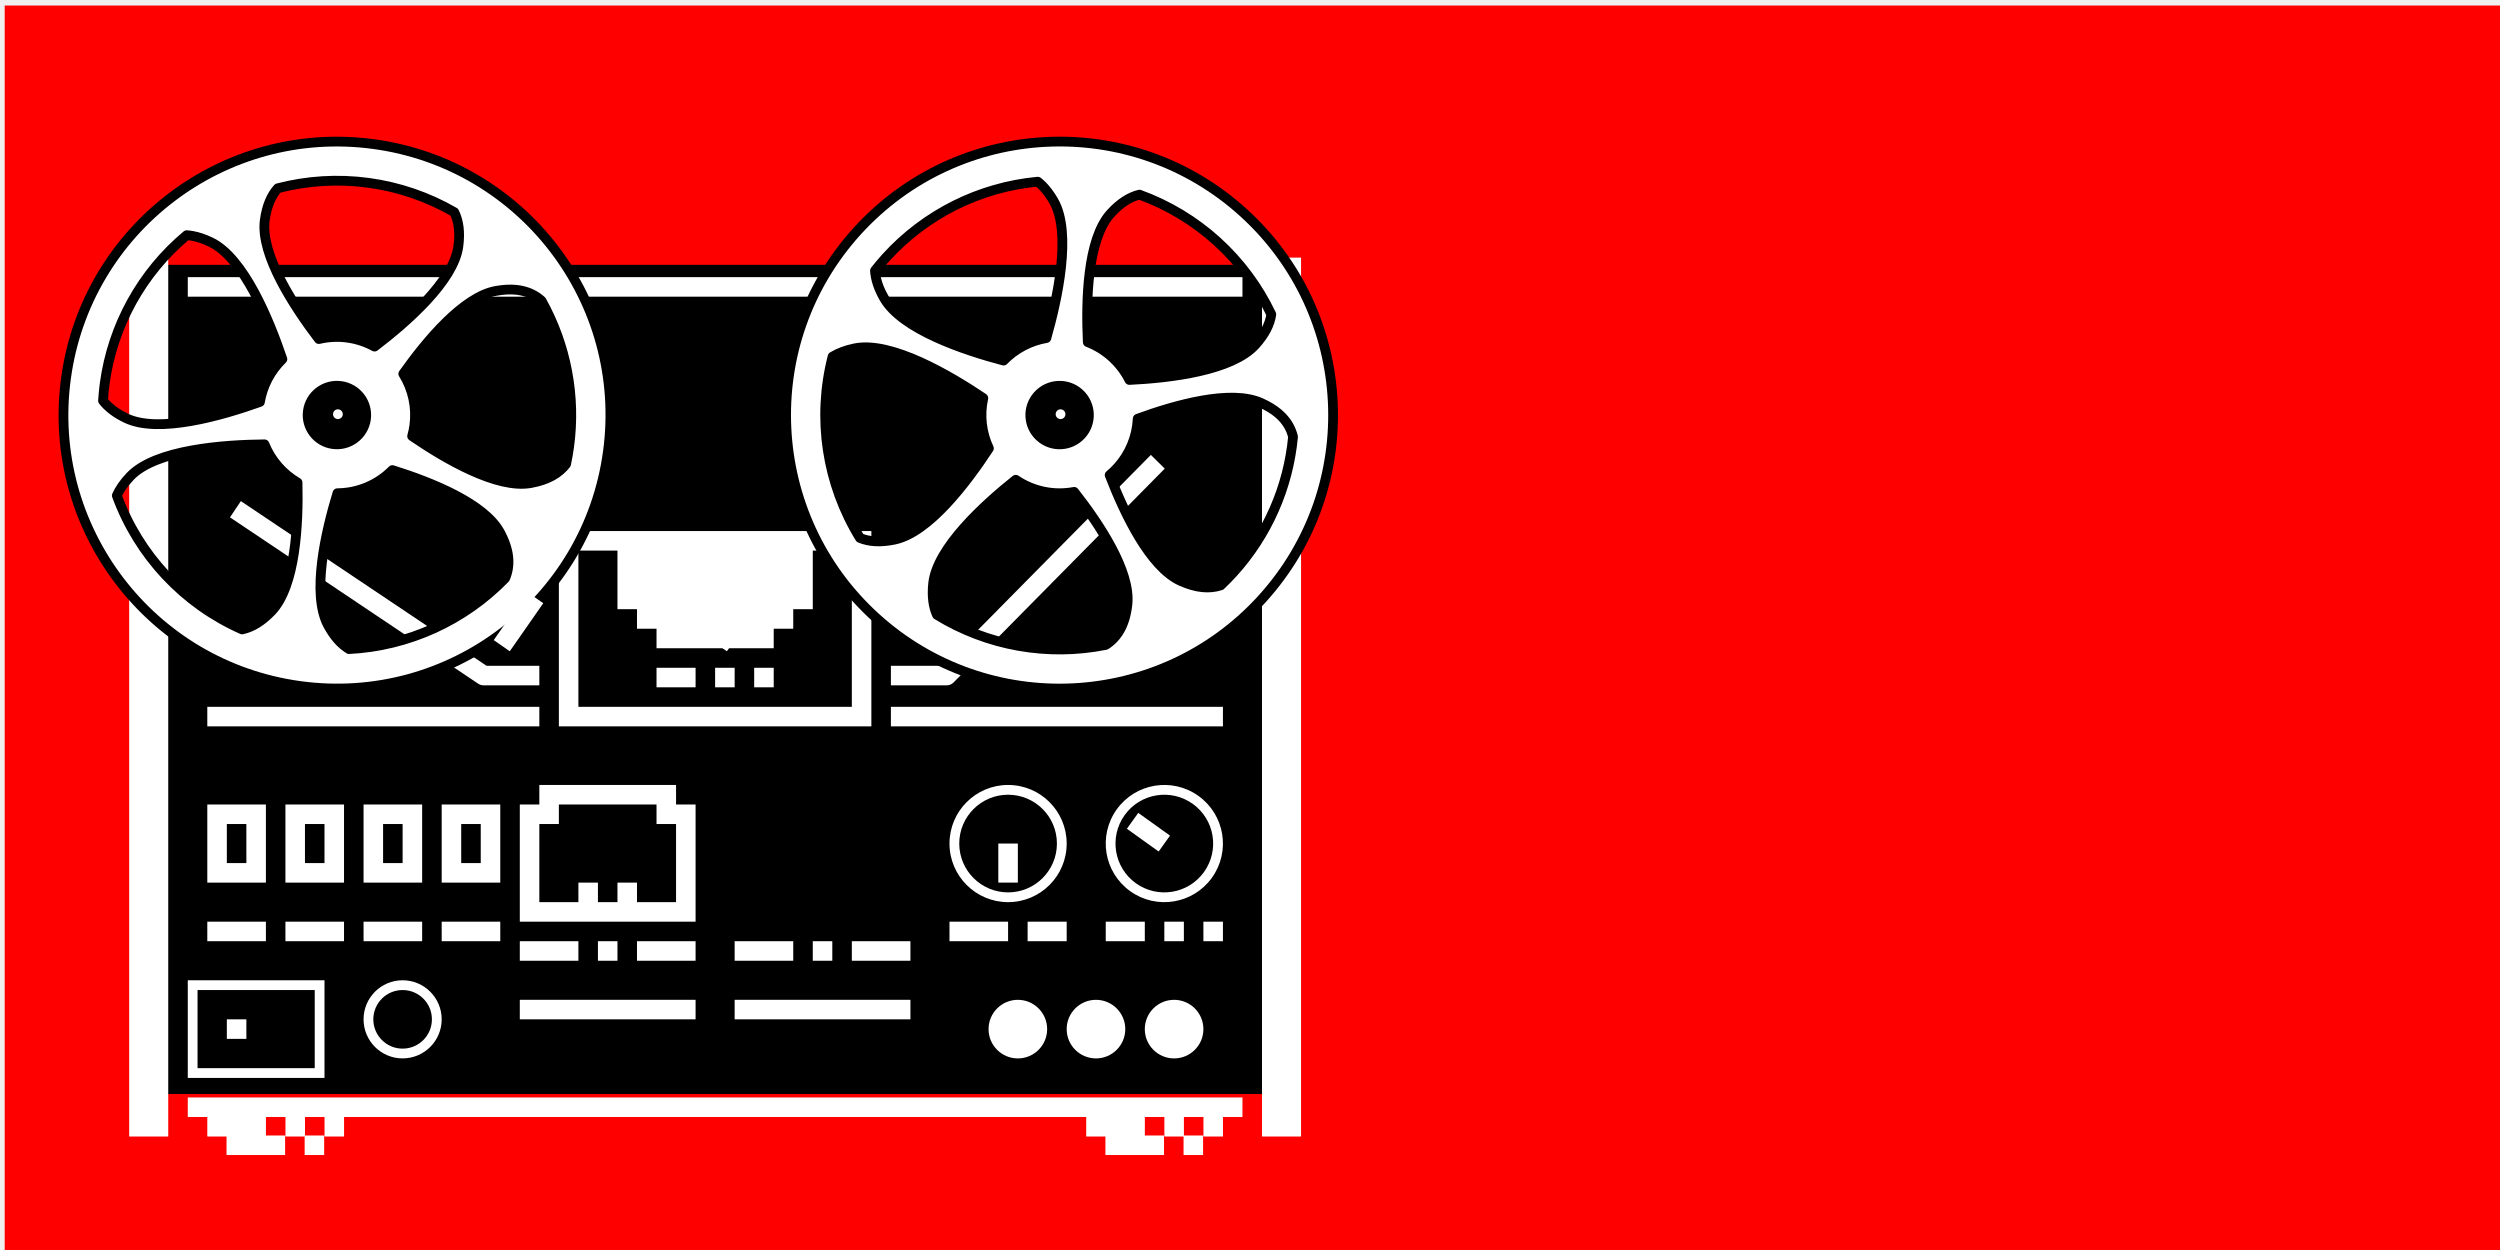
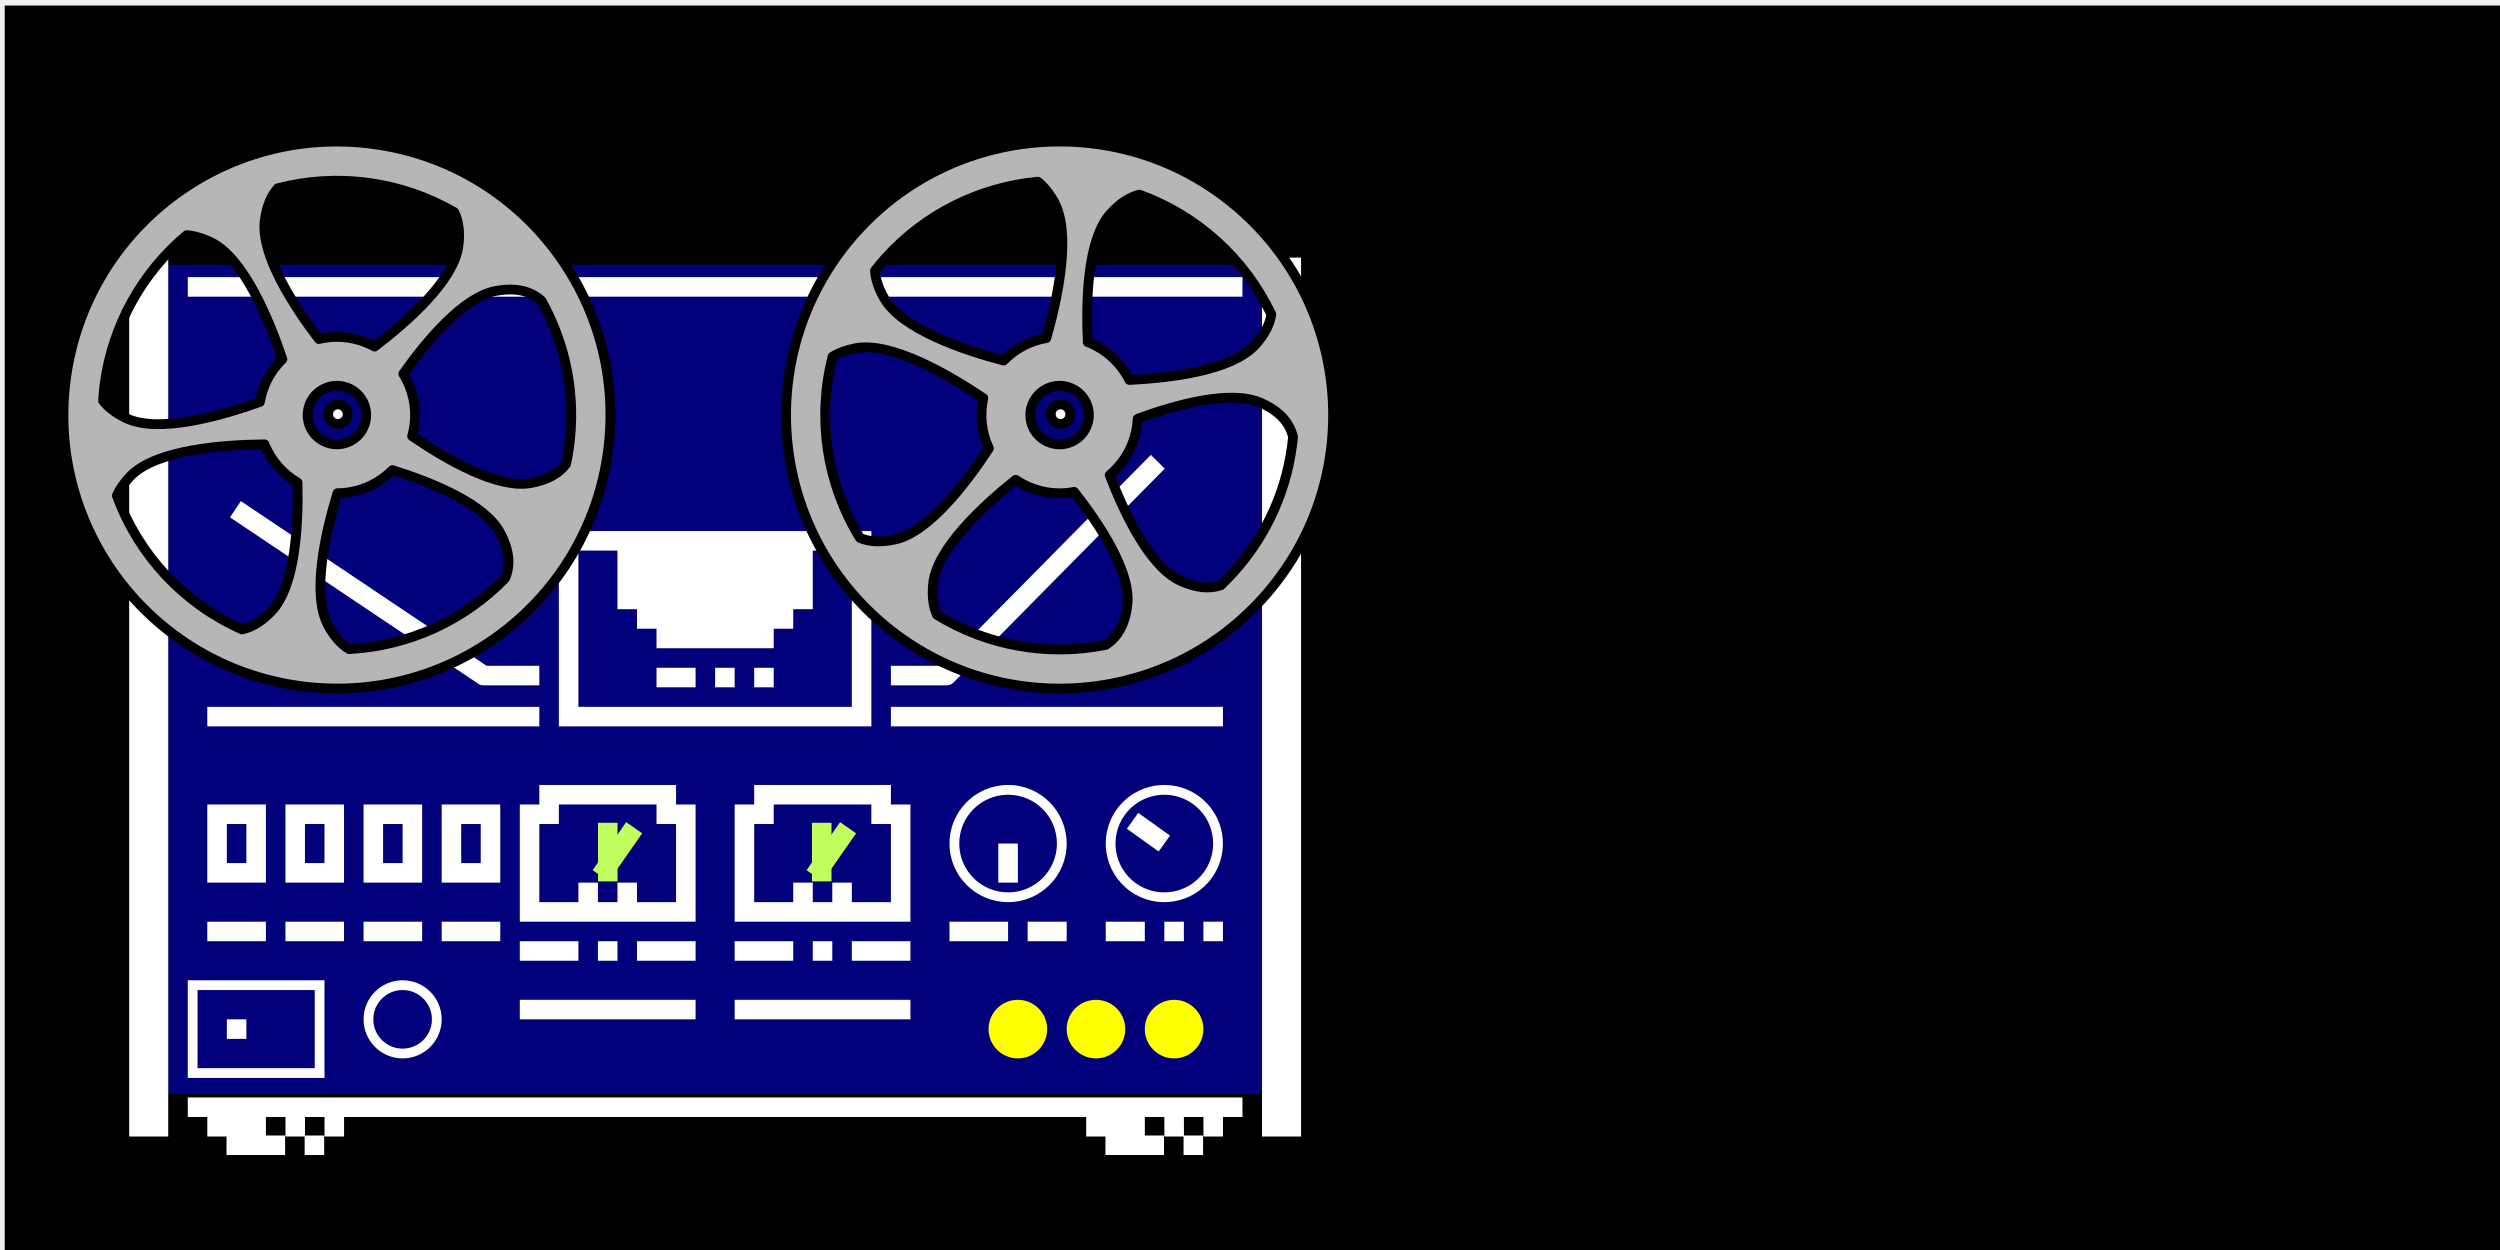
<svg xmlns="http://www.w3.org/2000/svg" version="1.1" id="svg1" width="128" height="64" viewBox="0 0 128 64" xml:space="preserve">
  <defs id="defs1" />
-   <rect style="fill:#ff0000;stroke:none;stroke-width:0.8;stroke-linecap:square;stroke-linejoin:round;stroke-miterlimit:0" id="rect1" width="128" height="64" x="0.24" y="0.283" />
-   <rect style="fill:#000000;fill-opacity:1;stroke:none;stroke-width:1;stroke-linecap:square;stroke-linejoin:round;stroke-miterlimit:0;stroke-dasharray:none;stroke-opacity:1" id="rect44" width="57.817" height="42.452" x="7.613" y="13.559" />
+   <rect style="fill:#000000;fill-opacity:1;stroke:none;stroke-width:0.8;stroke-linecap:square;stroke-linejoin:round;stroke-miterlimit:0" id="rect1" width="128" height="64" x="0.24" y="0.283" />
+   <rect style="fill:#02007a;fill-opacity:1;stroke:none;stroke-width:1;stroke-linecap:square;stroke-linejoin:round;stroke-miterlimit:0;stroke-dasharray:none;stroke-opacity:1" id="rect44" width="57.817" height="42.452" x="7.613" y="13.559" />
  <path id="path35" style="fill:#ffffff;fill-opacity:1;stroke:none;stroke-width:0.8;stroke-linecap:square;stroke-linejoin:round;stroke-miterlimit:0" d="m 28.614,27.19 v 10 h 16 v -10 h -3 -10 z m 1,1 h 2 v 3 h 1 v 1 h 1 v 1 h 6 v -1 h 1 v -1 h 1 v -3 h 2 v 8 h -14 z m 4,6 v 1 h 2 v -1 z m 3,0 v 1 h 1 v -1 z m 2,0 v 1 h 1 v -1 z" />
  <path style="fill:none;fill-opacity:1;stroke:#ffffff;stroke-width:1;stroke-linecap:square;stroke-linejoin:round;stroke-miterlimit:0;stroke-dasharray:none;stroke-opacity:1" d="m 12.469,26.351 12.291,8.238 h 2.354" id="path36" />
  <path style="fill:none;fill-opacity:1;stroke:#ffffff;stroke-width:1;stroke-linecap:square;stroke-linejoin:round;stroke-miterlimit:0;stroke-dasharray:none;stroke-opacity:1" d="M 58.928,23.998 48.468,34.589 H 46.114" id="path37" />
  <path id="rect12" style="fill:#ffffff;fill-opacity:1;stroke:none;stroke-width:0.8;stroke-linecap:square;stroke-linejoin:round;stroke-miterlimit:0" d="m 6.614,13.19 v 45 h 2 v -45 z m 58,0 v 45 h 2 v -45 z m -55,1 v 1 H 63.614 v -1 z m 0,42 v 1 h 1 v 1 h 0.984 v 0.947 h 3 v -1 h -0.982 v -0.947 h 1 v 1 h 0.982 v 0.947 h 1 v -1 h -0.982 v -0.947 h 1 v 1 h 1 v -1 h 37.998 v 1 h 0.984 v 0.947 h 3 v -1 h -0.982 v -0.947 h 1 v 1 h 0.982 v 0.947 h 1 v -1 h -0.982 v -0.947 h 1 v 1 h 1 v -1 h 0.998 v -1 z" />
-   <path id="animate-01" transform="rotate({{seconds-angle}} 17.346 21.199)" style="fill:#ffffff;fill-opacity:1;stroke:#000000;stroke-width:0.5;stroke-linecap:square;stroke-linejoin:round;stroke-miterlimit:0;stroke-dasharray:none;stroke-opacity:1" d="M 19.13,7.378 A 14,14 0 0 0 3.378,19.373 14,14 0 0 0 15.373,35.125 14,14 0 0 0 31.125,23.13 14,14 0 0 0 19.13,7.378 Z M 18.862,9.36 a 12,12 0 0 1 4.397,1.502 c 0.225,0.455 0.306,1.027 0.208,1.755 -0.239,1.767 -2.628,3.865 -4.29,5.129 a 4,4 0 0 0 -1.389,-0.458 4,4 0 0 0 -1.462,0.072 c -1.266,-1.661 -3.008,-4.318 -2.769,-6.085 0.099,-0.727 0.329,-1.258 0.667,-1.636 A 12,12 0 0 1 18.862,9.36 Z m -9.015,2.717 c 0.294,0.054 0.609,0.158 0.948,0.322 1.698,0.817 3.004,4.03 3.663,5.989 a 4,4 0 0 0 -1.15,2.192 C 11.351,21.282 8.12,22.211 6.455,21.41 5.921,21.153 5.538,20.853 5.275,20.517 a 12,12 0 0 1 0.085,-0.875 12,12 0 0 1 4.201,-7.601 c 0.093,0.007 0.189,0.019 0.287,0.037 z m 16.57,2.76 c 0.102,0.01 0.199,0.026 0.293,0.046 0.403,0.086 0.737,0.263 1.016,0.514 a 12,12 0 0 1 1.415,7.464 12,12 0 0 1 -0.157,0.899 c -0.363,0.476 -0.937,0.815 -1.809,0.973 -1.711,0.311 -4.353,-1.224 -6.074,-2.403 a 4,4 0 0 0 0.113,-0.542 4,4 0 0 0 -0.566,-2.649 c 1.203,-1.695 3.077,-3.942 4.741,-4.244 0.382,-0.069 0.722,-0.088 1.027,-0.058 z m -8.965,4.927 a 1.5,1.5 0 0 1 1.285,1.688 1.5,1.5 0 0 1 -1.688,1.285 1.5,1.5 0 0 1 -1.285,-1.688 1.5,1.5 0 0 1 1.688,-1.285 z m -3.91,2.985 a 4,4 0 0 0 1.692,1.956 c 0.051,2.087 -0.094,5.293 -1.334,6.59 -0.508,0.531 -1.007,0.825 -1.504,0.932 A 12,12 0 0 1 5.981,25.372 C 6.126,25.049 6.351,24.72 6.673,24.384 7.984,23.013 11.481,22.769 13.542,22.75 Z m 6.55,1.319 c 1.985,0.62 4.708,1.708 5.511,3.2 0.498,0.926 0.538,1.684 0.261,2.339 a 12,12 0 0 1 -7.991,3.627 c -0.4,-0.244 -0.762,-0.639 -1.078,-1.226 -0.857,-1.593 -0.126,-4.76 0.481,-6.756 a 4,4 0 0 0 2.815,-1.184 z" />
-   <path id="animate-02" transform="rotate({{seconds-angle}} 54.303 21.199)" style="fill:#ffffff;fill-opacity:1;stroke:#000000;stroke-width:0.5;stroke-linecap:square;stroke-linejoin:round;stroke-miterlimit:0;stroke-dasharray:none;stroke-opacity:1" d="m 63.664,10.884 a 14.003,14.003 0 0 0 -19.78,0.955 14.003,14.003 0 0 0 0.955,19.78 14.003,14.003 0 0 0 19.78,-0.955 14.003,14.003 0 0 0 -0.955,-19.78 z m -1.345,1.481 a 12.002,12.002 0 0 1 2.772,3.73 c -0.072,0.502 -0.33,1.02 -0.823,1.564 -1.199,1.321 -4.356,1.695 -6.442,1.795 a 4.001,4.001 0 0 0 -0.885,-1.165 4.001,4.001 0 0 0 -1.246,-0.77 c -0.101,-2.086 -0.031,-5.264 1.167,-6.584 0.493,-0.544 0.984,-0.85 1.477,-0.97 a 12.002,12.002 0 0 1 3.98,2.4 z M 53.351,9.494 c 0.212,0.211 0.412,0.476 0.599,0.802 0.936,1.636 0.191,5.024 -0.376,7.012 a 4.001,4.001 0 0 0 -2.19,1.154 C 49.372,17.932 46.182,16.866 45.265,15.262 44.971,14.747 44.825,14.283 44.799,13.857 a 12.002,12.002 0 0 1 0.566,-0.673 12.002,12.002 0 0 1 7.77,-3.882 c 0.073,0.059 0.145,0.123 0.215,0.193 z m 12.09,11.668 c 0.078,0.066 0.15,0.134 0.216,0.204 0.283,0.299 0.458,0.634 0.546,1 a 12.002,12.002 0 0 1 -3.065,6.954 12.002,12.002 0 0 1 -0.639,0.652 c -0.569,0.187 -1.234,0.14 -2.042,-0.224 -1.586,-0.714 -2.893,-3.476 -3.643,-5.424 a 4.001,4.001 0 0 0 0.401,-0.383 4.001,4.001 0 0 0 1.035,-2.503 c 1.952,-0.715 4.77,-1.504 6.313,-0.81 0.354,0.159 0.645,0.337 0.879,0.534 z M 55.26,20.141 a 1.5,1.5 0 0 1 0.102,2.119 1.5,1.5 0 0 1 -2.119,0.102 1.5,1.5 0 0 1 -0.102,-2.119 1.5,1.5 0 0 1 2.119,-0.102 z m -4.914,0.243 a 4.001,4.001 0 0 0 0.286,2.571 c -1.142,1.749 -3.078,4.308 -4.835,4.674 -0.72,0.15 -1.297,0.109 -1.767,-0.085 A 12.002,12.002 0 0 1 42.628,18.258 c 0.302,-0.184 0.675,-0.328 1.13,-0.422 1.857,-0.387 4.878,1.395 6.587,2.547 z m 4.65,4.8 c 1.285,1.636 2.911,4.077 2.727,5.761 -0.114,1.046 -0.511,1.692 -1.111,2.076 a 12.002,12.002 0 0 1 -8.64,-1.541 c -0.192,-0.428 -0.265,-0.958 -0.193,-1.621 0.197,-1.798 2.595,-3.994 4.227,-5.295 a 4.001,4.001 0 0 0 2.991,0.62 z" />
+   <path id="animate-01" transform="rotate({{seconds-angle}} 17.346 21.199)" style="fill:#b6b6b6;fill-opacity:1;stroke:#000000;stroke-width:0.5;stroke-linecap:square;stroke-linejoin:round;stroke-miterlimit:0;stroke-dasharray:none;stroke-opacity:1" d="M 19.13,7.378 A 14,14 0 0 0 3.378,19.373 14,14 0 0 0 15.373,35.125 14,14 0 0 0 31.125,23.13 14,14 0 0 0 19.13,7.378 Z M 18.862,9.36 a 12,12 0 0 1 4.397,1.502 c 0.225,0.455 0.306,1.027 0.208,1.755 -0.239,1.767 -2.628,3.865 -4.29,5.129 a 4,4 0 0 0 -1.389,-0.458 4,4 0 0 0 -1.462,0.072 c -1.266,-1.661 -3.008,-4.318 -2.769,-6.085 0.099,-0.727 0.329,-1.258 0.667,-1.636 A 12,12 0 0 1 18.862,9.36 Z m -9.015,2.717 c 0.294,0.054 0.609,0.158 0.948,0.322 1.698,0.817 3.004,4.03 3.663,5.989 a 4,4 0 0 0 -1.15,2.192 C 11.351,21.282 8.12,22.211 6.455,21.41 5.921,21.153 5.538,20.853 5.275,20.517 a 12,12 0 0 1 0.085,-0.875 12,12 0 0 1 4.201,-7.601 c 0.093,0.007 0.189,0.019 0.287,0.037 z m 16.57,2.76 c 0.102,0.01 0.199,0.026 0.293,0.046 0.403,0.086 0.737,0.263 1.016,0.514 a 12,12 0 0 1 1.415,7.464 12,12 0 0 1 -0.157,0.899 c -0.363,0.476 -0.937,0.815 -1.809,0.973 -1.711,0.311 -4.353,-1.224 -6.074,-2.403 a 4,4 0 0 0 0.113,-0.542 4,4 0 0 0 -0.566,-2.649 c 1.203,-1.695 3.077,-3.942 4.741,-4.244 0.382,-0.069 0.722,-0.088 1.027,-0.058 z m -8.965,4.927 a 1.5,1.5 0 0 1 1.285,1.688 1.5,1.5 0 0 1 -1.688,1.285 1.5,1.5 0 0 1 -1.285,-1.688 1.5,1.5 0 0 1 1.688,-1.285 z m -3.91,2.985 a 4,4 0 0 0 1.692,1.956 c 0.051,2.087 -0.094,5.293 -1.334,6.59 -0.508,0.531 -1.007,0.825 -1.504,0.932 A 12,12 0 0 1 5.981,25.372 C 6.126,25.049 6.351,24.72 6.673,24.384 7.984,23.013 11.481,22.769 13.542,22.75 Z m 6.55,1.319 c 1.985,0.62 4.708,1.708 5.511,3.2 0.498,0.926 0.538,1.684 0.261,2.339 a 12,12 0 0 1 -7.991,3.627 c -0.4,-0.244 -0.762,-0.639 -1.078,-1.226 -0.857,-1.593 -0.126,-4.76 0.481,-6.756 a 4,4 0 0 0 2.815,-1.184 z" />
+   <path id="animate-02" transform="rotate({{seconds-angle}} 54.303 21.199)" style="fill:#b6b6b6;fill-opacity:1;stroke:#000000;stroke-width:0.5;stroke-linecap:square;stroke-linejoin:round;stroke-miterlimit:0;stroke-dasharray:none;stroke-opacity:1" d="m 63.664,10.884 a 14.003,14.003 0 0 0 -19.78,0.955 14.003,14.003 0 0 0 0.955,19.78 14.003,14.003 0 0 0 19.78,-0.955 14.003,14.003 0 0 0 -0.955,-19.78 z m -1.345,1.481 a 12.002,12.002 0 0 1 2.772,3.73 c -0.072,0.502 -0.33,1.02 -0.823,1.564 -1.199,1.321 -4.356,1.695 -6.442,1.795 a 4.001,4.001 0 0 0 -0.885,-1.165 4.001,4.001 0 0 0 -1.246,-0.77 c -0.101,-2.086 -0.031,-5.264 1.167,-6.584 0.493,-0.544 0.984,-0.85 1.477,-0.97 a 12.002,12.002 0 0 1 3.98,2.4 z M 53.351,9.494 c 0.212,0.211 0.412,0.476 0.599,0.802 0.936,1.636 0.191,5.024 -0.376,7.012 a 4.001,4.001 0 0 0 -2.19,1.154 C 49.372,17.932 46.182,16.866 45.265,15.262 44.971,14.747 44.825,14.283 44.799,13.857 a 12.002,12.002 0 0 1 0.566,-0.673 12.002,12.002 0 0 1 7.77,-3.882 c 0.073,0.059 0.145,0.123 0.215,0.193 z m 12.09,11.668 c 0.078,0.066 0.15,0.134 0.216,0.204 0.283,0.299 0.458,0.634 0.546,1 a 12.002,12.002 0 0 1 -3.065,6.954 12.002,12.002 0 0 1 -0.639,0.652 c -0.569,0.187 -1.234,0.14 -2.042,-0.224 -1.586,-0.714 -2.893,-3.476 -3.643,-5.424 a 4.001,4.001 0 0 0 0.401,-0.383 4.001,4.001 0 0 0 1.035,-2.503 c 1.952,-0.715 4.77,-1.504 6.313,-0.81 0.354,0.159 0.645,0.337 0.879,0.534 z M 55.26,20.141 a 1.5,1.5 0 0 1 0.102,2.119 1.5,1.5 0 0 1 -2.119,0.102 1.5,1.5 0 0 1 -0.102,-2.119 1.5,1.5 0 0 1 2.119,-0.102 z m -4.914,0.243 a 4.001,4.001 0 0 0 0.286,2.571 c -1.142,1.749 -3.078,4.308 -4.835,4.674 -0.72,0.15 -1.297,0.109 -1.767,-0.085 A 12.002,12.002 0 0 1 42.628,18.258 c 0.302,-0.184 0.675,-0.328 1.13,-0.422 1.857,-0.387 4.878,1.395 6.587,2.547 z m 4.65,4.8 c 1.285,1.636 2.911,4.077 2.727,5.761 -0.114,1.046 -0.511,1.692 -1.111,2.076 a 12.002,12.002 0 0 1 -8.64,-1.541 c -0.192,-0.428 -0.265,-0.958 -0.193,-1.621 0.197,-1.798 2.595,-3.994 4.227,-5.295 a 4.001,4.001 0 0 0 2.991,0.62 z" />
  <path id="rect15" style="fill:#ffffff;fill-opacity:1;stroke:none;stroke-width:0.8;stroke-linecap:square;stroke-linejoin:round;stroke-miterlimit:0" d="m 9.614,50.19 v 5 h 7 v -5 z m 0.5,0.5 h 6 v 4 h -6 z m 1.5,1.5 v 1 h 1 v -1 z" />
  <path id="circle16" style="fill:#ffffff;fill-opacity:1;stroke:none;stroke-width:0.8;stroke-linecap:square;stroke-linejoin:round;stroke-miterlimit:0" d="m 20.614,50.19 a 2,2 0 0 0 -2,2 2,2 0 0 0 2,2 2,2 0 0 0 2,-2 2,2 0 0 0 -2,-2 z m 0,0.5 a 1.5,1.5 0 0 1 1.5,1.5 1.5,1.5 0 0 1 -1.5,1.5 1.5,1.5 0 0 1 -1.5,-1.5 1.5,1.5 0 0 1 1.5,-1.5 z" />
  <path id="rect16" style="fill:#ffffff;fill-opacity:1;stroke:none;stroke-width:0.8;stroke-linecap:square;stroke-linejoin:round;stroke-miterlimit:0" d="m 10.614,41.19 v 4 h 3 v -4 z m 1,1 h 1 v 2 h -1 z m -1,5 v 1 h 3 v -1 z" />
  <path id="path20" style="fill:#ffffff;fill-opacity:1;stroke:none;stroke-width:0.8;stroke-linecap:square;stroke-linejoin:round;stroke-miterlimit:0" d="m 14.614,41.19 v 4 h 3 v -4 z m 1,1 h 1 v 2 h -1 z m -1,5 v 1 h 3 v -1 z" />
  <path id="path21" style="fill:#ffffff;fill-opacity:1;stroke:none;stroke-width:0.8;stroke-linecap:square;stroke-linejoin:round;stroke-miterlimit:0" d="m 18.614,41.19 v 4 h 3 v -4 z m 1,1 h 1 v 2 h -1 z m -1,5 v 1 h 3 v -1 z" />
  <path id="path22" style="fill:#ffffff;fill-opacity:1;stroke:none;stroke-width:0.8;stroke-linecap:square;stroke-linejoin:round;stroke-miterlimit:0" d="m 22.614,41.19 v 4 h 3 v -4 z m 1,1 h 1 v 2 h -1 z m -1,5 v 1 h 3 v -1 z" />
-   <circle style="fill:#ffffff;fill-opacity:1;stroke:none;stroke-width:0.8;stroke-linecap:square;stroke-linejoin:round;stroke-miterlimit:0" id="level-01-onoff" cx="52.114" cy="52.691" r="1.5" />
-   <circle style="fill:#ffffff;fill-opacity:1;stroke:none;stroke-width:0.8;stroke-linecap:square;stroke-linejoin:round;stroke-miterlimit:0" id="level-02-onoff" cx="56.114" cy="52.691" r="1.5" />
-   <circle style="fill:#ffffff;fill-opacity:1;stroke:none;stroke-width:0.8;stroke-linecap:square;stroke-linejoin:round;stroke-miterlimit:0" id="level-03-onoff" cx="60.114" cy="52.691" r="1.5" />
+   <circle style="fill:#ffff00;fill-opacity:1;stroke:none;stroke-width:0.8;stroke-linecap:square;stroke-linejoin:round;stroke-miterlimit:0" id="level-01-onoff" cx="52.114" cy="52.691" r="1.5" />
+   <circle style="fill:#ffff00;fill-opacity:{{level-onoff-02}};stroke:none;stroke-width:0.8;stroke-linecap:square;stroke-linejoin:round;stroke-miterlimit:0" id="level-02-onoff" cx="56.114" cy="52.691" r="1.5" />
+   <circle style="fill:#ffff00;fill-opacity:{{level-onoff-03}};stroke:none;stroke-width:0.8;stroke-linecap:square;stroke-linejoin:round;stroke-miterlimit:0" id="level-03-onoff" cx="60.114" cy="52.691" r="1.5" />
  <rect style="fill:#ffffff;fill-opacity:1;stroke:none;stroke-width:0.8;stroke-linecap:square;stroke-linejoin:round;stroke-miterlimit:0" id="rect24" width="9" height="1" x="26.614" y="51.19" />
  <rect style="fill:#ffffff;fill-opacity:1;stroke:none;stroke-width:0.8;stroke-linecap:square;stroke-linejoin:round;stroke-miterlimit:0" id="rect25" width="9" height="1" x="37.614" y="51.19" />
  <path id="rect26" style="fill:#ffffff;fill-opacity:1;stroke:none;stroke-width:0.8;stroke-linecap:square;stroke-linejoin:round;stroke-miterlimit:0" d="m 26.614,48.19 v 1 h 3 v -1 z m 4,0 v 1 h 1 v -1 z m 2,0 v 1 h 3 v -1 z" />
  <path id="path28" style="fill:#ffffff;fill-opacity:1;stroke:none;stroke-width:0.8;stroke-linecap:square;stroke-linejoin:round;stroke-miterlimit:0" d="m 37.614,48.19 v 1 h 3 v -1 z m 4,0 v 1 h 1 v -1 z m 2,0 v 1 h 3 v -1 z" />
  <circle style="fill:#ffffff;fill-opacity:1;stroke:#000000;stroke-width:0.5;stroke-linecap:square;stroke-linejoin:round;stroke-miterlimit:0;stroke-dasharray:none;stroke-opacity:1" id="hub-01" cx="17.301" cy="21.207" r="0.5" />
  <circle style="fill:#ffffff;fill-opacity:1;stroke:#000000;stroke-width:0.5;stroke-linecap:square;stroke-linejoin:round;stroke-miterlimit:0;stroke-dasharray:none;stroke-opacity:1" id="hub-02" cx="54.3" cy="21.207" r="0.5" />
  <rect style="fill:#ffffff;fill-opacity:1;stroke:none;stroke-width:0.8;stroke-linecap:square;stroke-linejoin:round;stroke-miterlimit:0" id="rect29" width="17" height="1" x="10.614" y="36.19" />
  <rect style="fill:#ffffff;fill-opacity:1;stroke:none;stroke-width:0.8;stroke-linecap:square;stroke-linejoin:round;stroke-miterlimit:0" id="rect30" width="17" height="1" x="45.614" y="36.19" />
  <path id="path30" style="fill:#ffffff;fill-opacity:1;stroke:none;stroke-width:0.5;stroke-linecap:square;stroke-linejoin:round;stroke-miterlimit:0;stroke-dasharray:none;stroke-opacity:1" d="m 51.614,40.19 a 3,3 0 0 0 -3,3 3,3 0 0 0 3,3 3,3 0 0 0 3,-3 3,3 0 0 0 -3,-3 z m 0,0.5 a 2.5,2.5 0 0 1 2.5,2.5 2.5,2.5 0 0 1 -2.5,2.5 2.5,2.5 0 0 1 -2.5,-2.5 2.5,2.5 0 0 1 2.5,-2.5 z m -0.5,2.5 v 2 h 1 v -2 z" />
  <path id="path31" style="fill:#ffffff;fill-opacity:1;stroke:none;stroke-width:0.5;stroke-linecap:square;stroke-linejoin:round;stroke-miterlimit:0;stroke-dasharray:none;stroke-opacity:1" d="m 62.053,44.937 a 3,3 0 0 0 -0.692,-4.186 3,3 0 0 0 -4.186,0.692 3,3 0 0 0 0.692,4.186 3,3 0 0 0 4.186,-0.692 z m -0.407,-0.291 a 2.5,2.5 0 0 1 -3.488,0.577 2.5,2.5 0 0 1 -0.577,-3.488 2.5,2.5 0 0 1 3.488,-0.577 2.5,2.5 0 0 1 0.577,3.488 z m -1.741,-1.862 -1.626,-1.165 -0.582,0.813 1.626,1.165 z" />
  <path id="rect31" style="fill:#ffffff;fill-opacity:1;stroke:none;stroke-width:0.8;stroke-linecap:square;stroke-linejoin:round;stroke-miterlimit:0" d="m 48.614,47.19 v 1 h 3 v -1 z m 4,0 v 1 h 2 v -1 z" />
  <path id="rect33" style="fill:#ffffff;fill-opacity:1;stroke:none;stroke-width:0.8;stroke-linecap:square;stroke-linejoin:round;stroke-miterlimit:0" d="m 56.614,47.19 v 1 h 2 v -1 z m 3,0 v 1 h 1 v -1 z m 2,0 v 1 h 1 v -1 z" />
  <path id="rect45" style="fill:#ffffff;fill-opacity:1;stroke:none;stroke-width:1;stroke-linecap:square;stroke-linejoin:round;stroke-miterlimit:0;stroke-dasharray:none;stroke-opacity:1" d="m 27.614,40.19 v 1 h -1 v 6 h 9 v -6 h -1 v -1 z m 1,1 h 5 v 1 h 1 v 4 h -2 v -1 h -1 v 1 h -1 v -1 h -1 v 1 h -2 v -4 h 1 z" />
-   <rect id="blink-even-02" style="fill:#ffffff;fill-opacity:{{blink-even}}" width="1" height="3" x="36" y="30" />
-   <rect id="blink-odd-01" style="fill:#ffffff;fill-opacity:{{blink-odd}}" width="1" height="3" x="-40.482" y="9.422" transform="matrix(-0.8202424,-0.5720161,-0.5720161,0.8202424,0,0)" />
-   <rect id="blink-odd-02" style="fill:#ffffff;fill-opacity:{{blink-odd}}" width="1" height="3" x="-49.601" y="3.063" transform="matrix(-0.8202424,-0.5720161,-0.5720161,0.8202424,0,0)" />
+   <rect id="blink-even-02" style="fill:#c1ff5e;fill-opacity:;fill-opacity:{{blink-even};stroke:#000000;stroke-width:0.1;stroke-dasharray:none;stroke-opacity:1" width="1" height="3" x="41.572" y="42.127" />
+   <rect id="blink-odd-02" style="fill:#c1ff5e;fill-opacity:;fill-opacity:{{blink-odd};stroke:#000000;stroke-width:0.1;stroke-dasharray:none;stroke-opacity:1" width="1" height="3" x="-60.359" y="9.924" transform="matrix(-0.8202424,-0.5720161,-0.5720161,0.8202424,0,0)" />
+   <rect id="blink-even-02-5" style="fill:#c1ff5e;fill-opacity:;fill-opacity:{{blink-even};stroke:#000000;stroke-width:0.1;stroke-dasharray:none;stroke-opacity:1" width="1" height="3" x="30.618" y="42.127" />
+   <path id="path1" style="fill:#ffffff;fill-opacity:1;stroke:none;stroke-width:1;stroke-linecap:square;stroke-linejoin:round;stroke-miterlimit:0;stroke-dasharray:none;stroke-opacity:1" d="m 38.614,40.19 v 1 h -1 v 6 h 9 v -6 h -1 v -1 z m 1,1 h 5 v 1 h 1 v 4 h -2 v -1 h -1 v 1 h -1 v -1 h -1 v 1 h -2 v -4 h 1 z" />
+   <rect id="blink-odd-01" style="fill:#c1ff5e;fill-opacity:;fill-opacity:{{blink-odd};stroke:#000000;stroke-width:0.1;stroke-dasharray:none;stroke-opacity:1" width="1" height="3" x="-51.375" y="16.188" transform="matrix(-0.8202424,-0.5720161,-0.5720161,0.8202424,0,0)" />
</svg>
